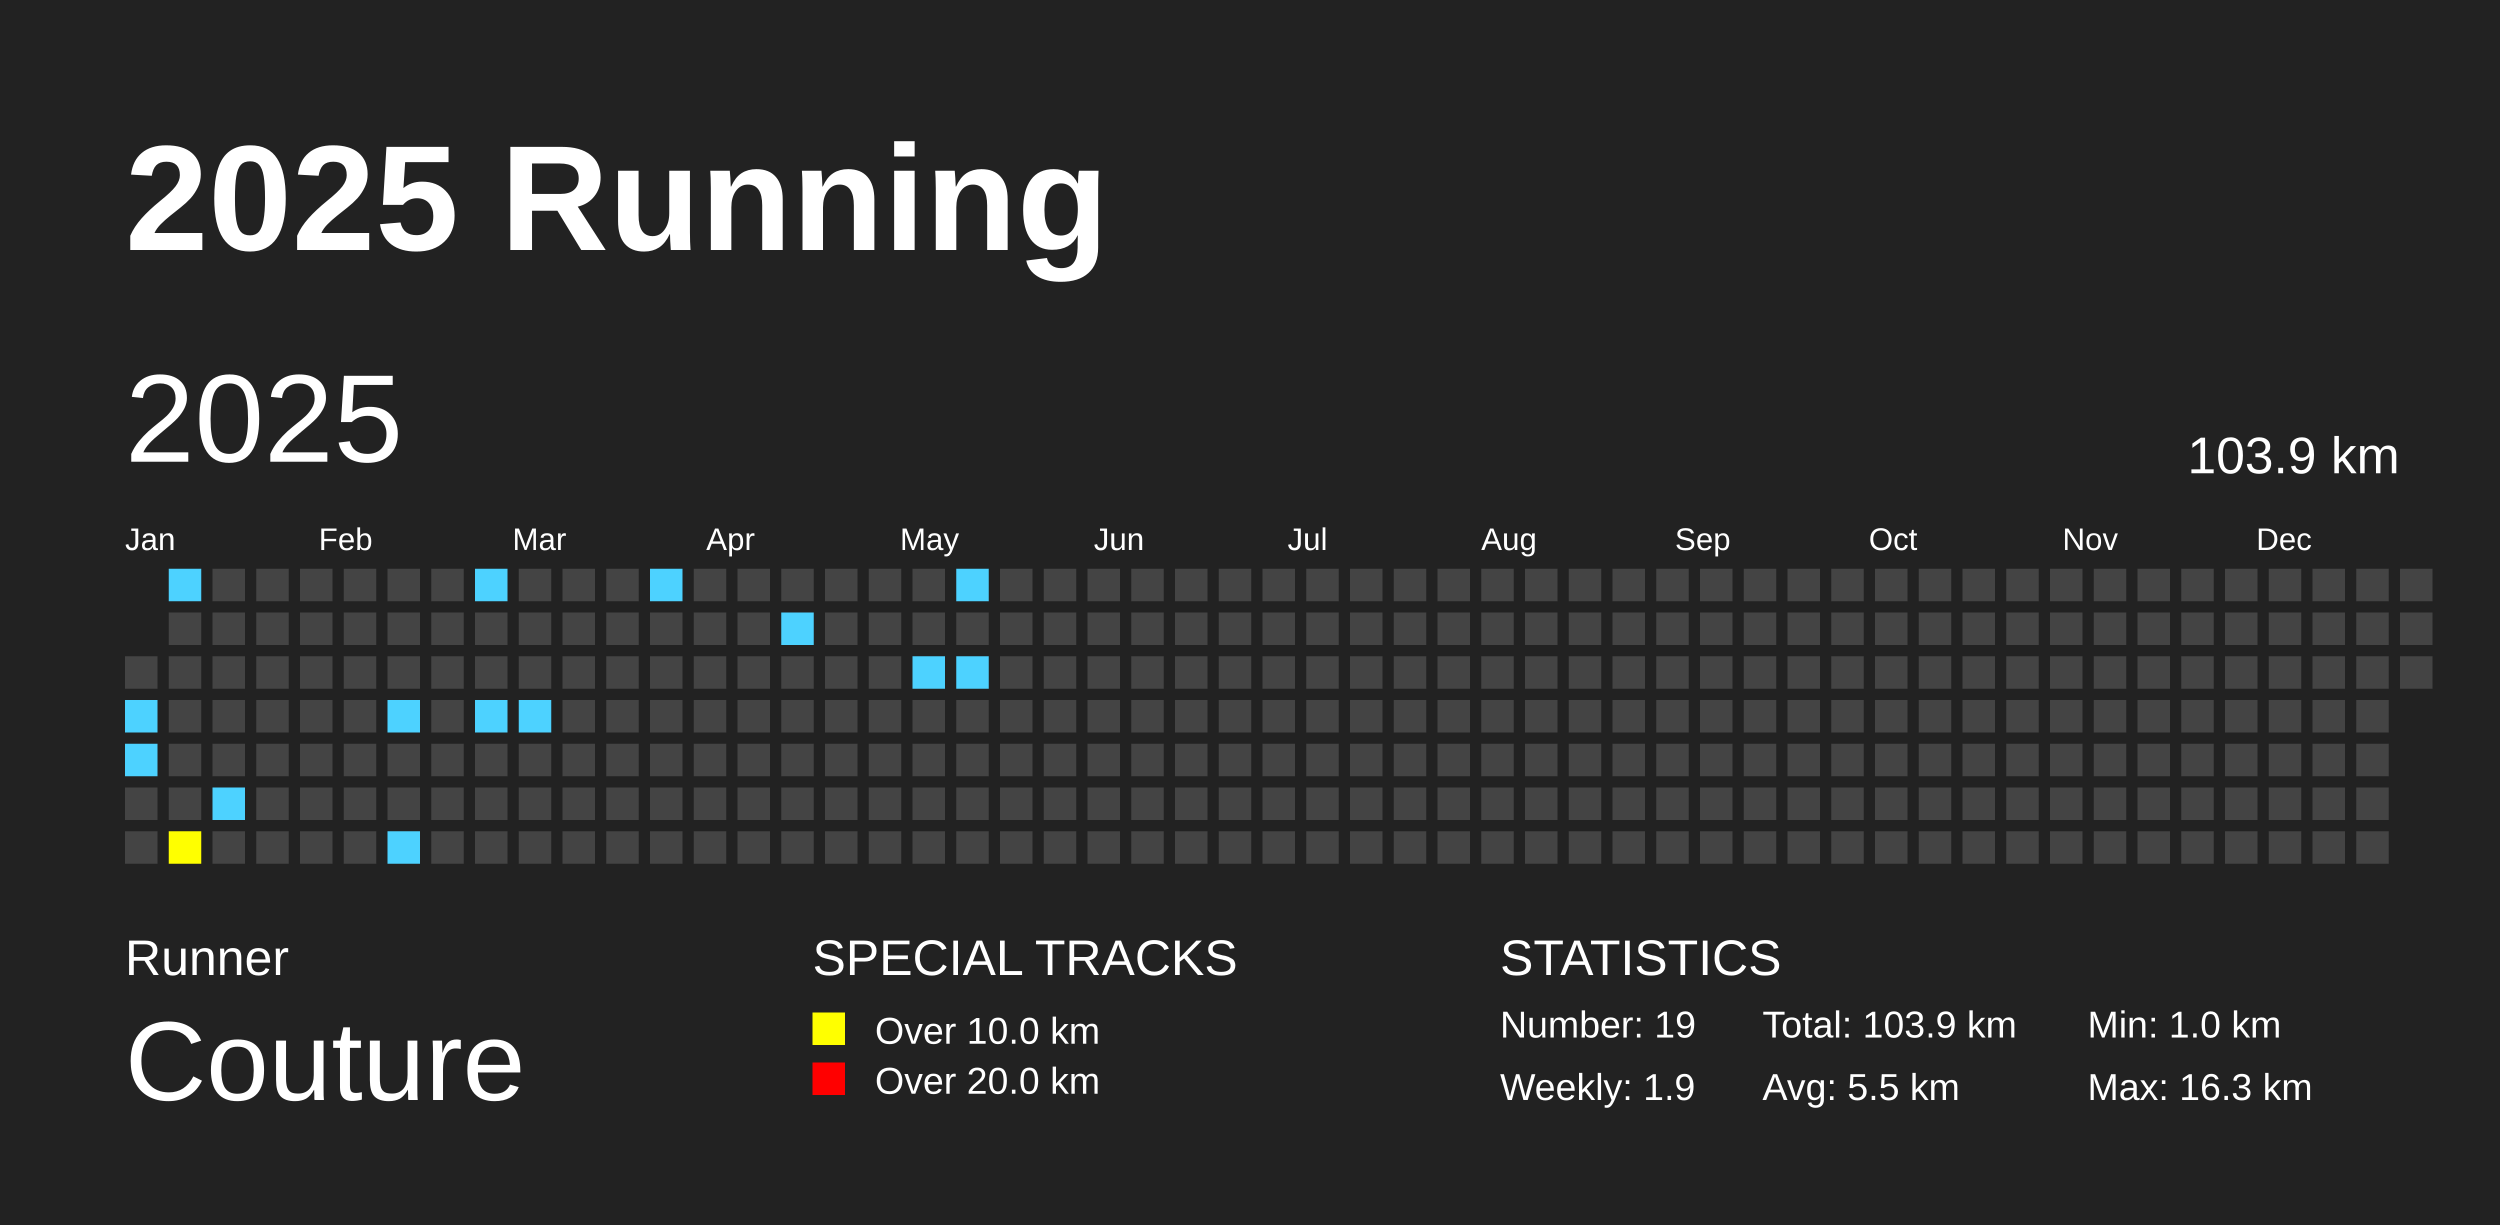
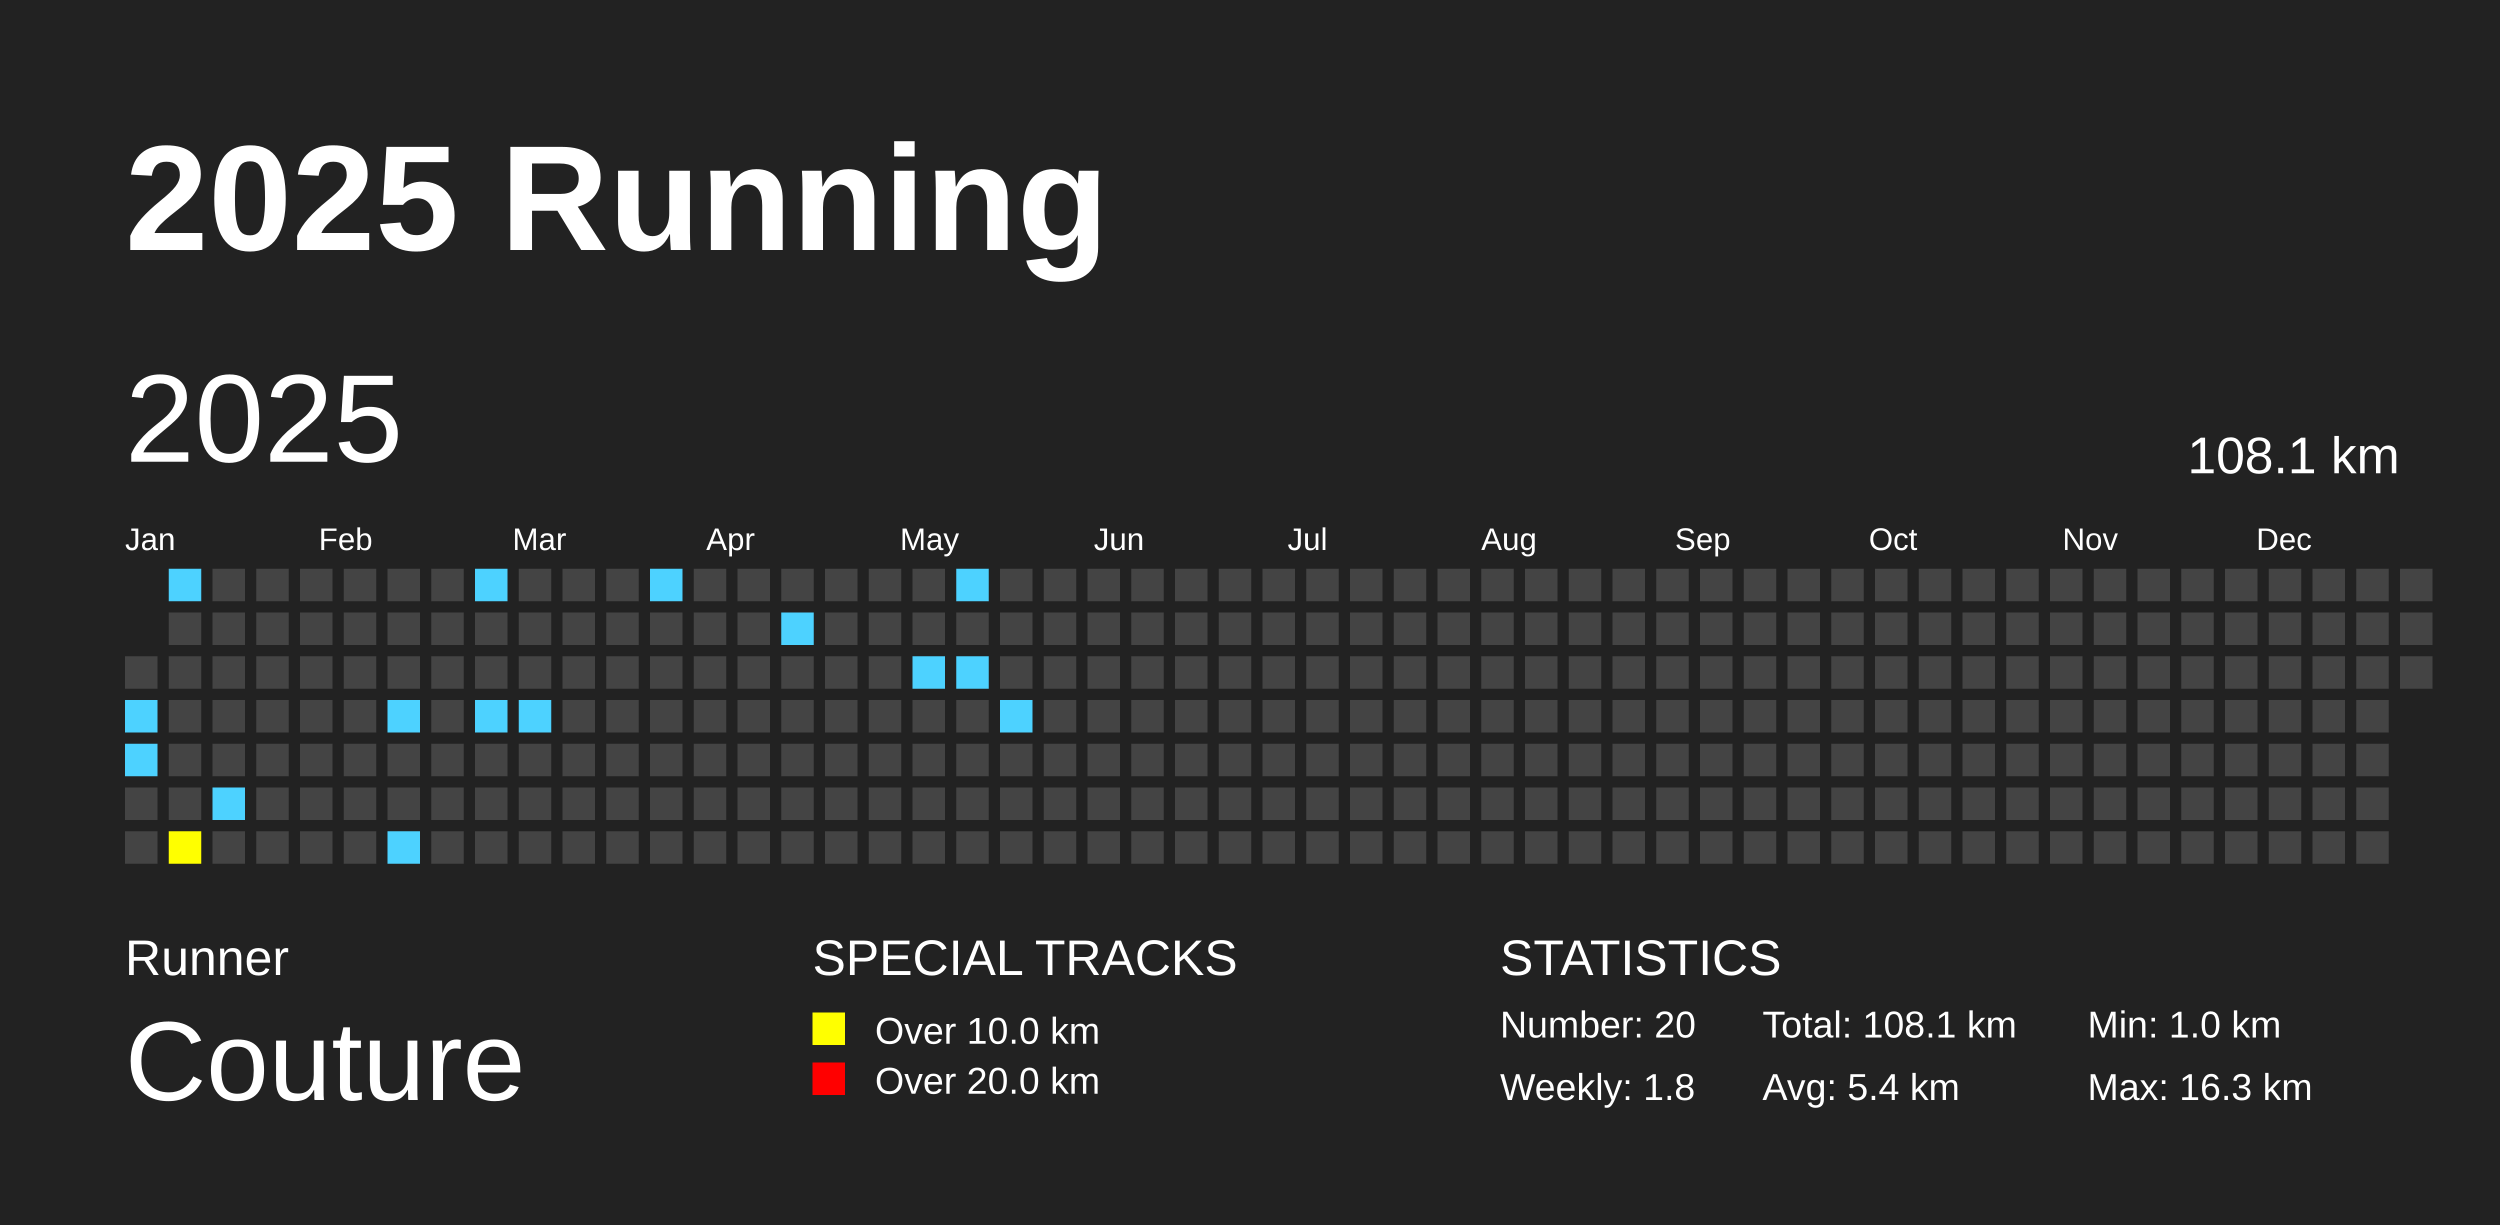
<svg xmlns="http://www.w3.org/2000/svg" baseProfile="full" height="98mm" version="1.1" viewBox="0,0,200,98" width="200mm">
  <defs />
  <rect fill="#222222" height="98" width="200" x="0" y="0" />
  <text fill="#FFFFFF" style="font-size:12px; font-family:Arial; font-weight:bold;" x="10" y="20">2025 Running</text>
  <text fill="#FFFFFF" style="font-size:4px; font-family:Arial" x="10" y="78">Runner</text>
  <text fill="#FFFFFF" style="font-size:9px; font-family:Arial" x="10" y="88">Couture</text>
  <text fill="#FFFFFF" style="font-size:4px; font-family:Arial" x="65" y="78">SPECIAL TRACKS</text>
  <rect fill="yellow" height="2.6" width="2.6" x="65" y="81" />
  <text fill="#FFFFFF" style="font-size:3px; font-family:Arial" x="70" y="83.5">Over 10.0 km</text>
  <rect fill="red" height="2.6" width="2.6" x="65" y="85" />
  <text fill="#FFFFFF" style="font-size:3px; font-family:Arial" x="70" y="87.5">Over 20.0 km</text>
  <text fill="#FFFFFF" style="font-size:4px; font-family:Arial" x="120" y="78">STATISTICS</text>
-   <text fill="#FFFFFF" style="font-size:3px; font-family:Arial" x="120" y="83">Number: 19</text>
-   <text fill="#FFFFFF" style="font-size:3px; font-family:Arial" x="120" y="88">Weekly: 1.9</text>
-   <text fill="#FFFFFF" style="font-size:3px; font-family:Arial" x="141" y="83">Total: 103.9 km</text>
-   <text fill="#FFFFFF" style="font-size:3px; font-family:Arial" x="141" y="88">Avg: 5.5 km</text>
+   <text fill="#FFFFFF" style="font-size:3px; font-family:Arial" x="120" y="83">Number: 20</text>
+   <text fill="#FFFFFF" style="font-size:3px; font-family:Arial" x="120" y="88">Weekly: 1.8</text>
+   <text fill="#FFFFFF" style="font-size:3px; font-family:Arial" x="141" y="83">Total: 108.1 km</text>
+   <text fill="#FFFFFF" style="font-size:3px; font-family:Arial" x="141" y="88">Avg: 5.4 km</text>
  <text fill="#FFFFFF" style="font-size:3px; font-family:Arial" x="167" y="83">Min: 1.0 km</text>
  <text fill="#FFFFFF" style="font-size:3px; font-family:Arial" x="167" y="88">Max: 16.3 km</text>
  <text dominant-baseline="hanging" fill="#FFFFFF" style="font-size:10.0px; font-family:Arial;" x="10" y="30">2025</text>
-   <text dominant-baseline="hanging" fill="#FFFFFF" style="font-size:4.125px; font-family:Arial;" x="175" y="35">103.9 km</text>
+   <text dominant-baseline="hanging" fill="#FFFFFF" style="font-size:4.125px; font-family:Arial;" x="175" y="35">108.1 km</text>
  <text fill="#FFFFFF" style="font-size:2.5px; font-family:Arial" x="10.0" y="44">Jan</text>
  <text fill="#FFFFFF" style="font-size:2.5px; font-family:Arial" x="25.5" y="44">Feb</text>
  <text fill="#FFFFFF" style="font-size:2.5px; font-family:Arial" x="41.0" y="44">Mar</text>
  <text fill="#FFFFFF" style="font-size:2.5px; font-family:Arial" x="56.5" y="44">Apr</text>
  <text fill="#FFFFFF" style="font-size:2.5px; font-family:Arial" x="72.0" y="44">May</text>
  <text fill="#FFFFFF" style="font-size:2.5px; font-family:Arial" x="87.5" y="44">Jun</text>
  <text fill="#FFFFFF" style="font-size:2.5px; font-family:Arial" x="103.0" y="44">Jul</text>
  <text fill="#FFFFFF" style="font-size:2.5px; font-family:Arial" x="118.5" y="44">Aug</text>
  <text fill="#FFFFFF" style="font-size:2.5px; font-family:Arial" x="134.0" y="44">Sep</text>
  <text fill="#FFFFFF" style="font-size:2.5px; font-family:Arial" x="149.5" y="44">Oct</text>
  <text fill="#FFFFFF" style="font-size:2.5px; font-family:Arial" x="165.0" y="44">Nov</text>
  <text fill="#FFFFFF" style="font-size:2.5px; font-family:Arial" x="180.5" y="44">Dec</text>
  <rect fill="#444444" height="2.6" width="2.6" x="10.0" y="52.5" />
  <rect fill="#4DD2FF" height="2.6" width="2.6" x="10.0" y="56.0" />
  <rect fill="#4DD2FF" height="2.6" width="2.6" x="10.0" y="59.5" />
  <rect fill="#444444" height="2.6" width="2.6" x="10.0" y="63.0" />
  <rect fill="#444444" height="2.6" width="2.6" x="10.0" y="66.5" />
  <rect fill="#4DD2FF" height="2.6" width="2.6" x="13.5" y="45.5" />
  <rect fill="#444444" height="2.6" width="2.6" x="13.5" y="49.0" />
  <rect fill="#444444" height="2.6" width="2.6" x="13.5" y="52.5" />
  <rect fill="#444444" height="2.6" width="2.6" x="13.5" y="56.0" />
  <rect fill="#444444" height="2.6" width="2.6" x="13.5" y="59.5" />
  <rect fill="#444444" height="2.6" width="2.6" x="13.5" y="63.0" />
  <rect fill="yellow" height="2.6" width="2.6" x="13.5" y="66.5" />
  <rect fill="#444444" height="2.6" width="2.6" x="17.0" y="45.5" />
  <rect fill="#444444" height="2.6" width="2.6" x="17.0" y="49.0" />
  <rect fill="#444444" height="2.6" width="2.6" x="17.0" y="52.5" />
  <rect fill="#444444" height="2.6" width="2.6" x="17.0" y="56.0" />
  <rect fill="#444444" height="2.6" width="2.6" x="17.0" y="59.5" />
  <rect fill="#4DD2FF" height="2.6" width="2.6" x="17.0" y="63.0" />
  <rect fill="#444444" height="2.6" width="2.6" x="17.0" y="66.5" />
  <rect fill="#444444" height="2.6" width="2.6" x="20.5" y="45.5" />
  <rect fill="#444444" height="2.6" width="2.6" x="20.5" y="49.0" />
  <rect fill="#444444" height="2.6" width="2.6" x="20.5" y="52.5" />
  <rect fill="#444444" height="2.6" width="2.6" x="20.5" y="56.0" />
  <rect fill="#444444" height="2.6" width="2.6" x="20.5" y="59.5" />
  <rect fill="#444444" height="2.6" width="2.6" x="20.5" y="63.0" />
  <rect fill="#444444" height="2.6" width="2.6" x="20.5" y="66.5" />
  <rect fill="#444444" height="2.6" width="2.6" x="24.0" y="45.5" />
  <rect fill="#444444" height="2.6" width="2.6" x="24.0" y="49.0" />
  <rect fill="#444444" height="2.6" width="2.6" x="24.0" y="52.5" />
  <rect fill="#444444" height="2.6" width="2.6" x="24.0" y="56.0" />
  <rect fill="#444444" height="2.6" width="2.6" x="24.0" y="59.5" />
  <rect fill="#444444" height="2.6" width="2.6" x="24.0" y="63.0" />
  <rect fill="#444444" height="2.6" width="2.6" x="24.0" y="66.5" />
  <rect fill="#444444" height="2.6" width="2.6" x="27.5" y="45.5" />
  <rect fill="#444444" height="2.6" width="2.6" x="27.5" y="49.0" />
  <rect fill="#444444" height="2.6" width="2.6" x="27.5" y="52.5" />
  <rect fill="#444444" height="2.6" width="2.6" x="27.5" y="56.0" />
  <rect fill="#444444" height="2.6" width="2.6" x="27.5" y="59.5" />
  <rect fill="#444444" height="2.6" width="2.6" x="27.5" y="63.0" />
  <rect fill="#444444" height="2.6" width="2.6" x="27.5" y="66.5" />
  <rect fill="#444444" height="2.6" width="2.6" x="31.0" y="45.5" />
  <rect fill="#444444" height="2.6" width="2.6" x="31.0" y="49.0" />
  <rect fill="#444444" height="2.6" width="2.6" x="31.0" y="52.5" />
  <rect fill="#4DD2FF" height="2.6" width="2.6" x="31.0" y="56.0" />
  <rect fill="#444444" height="2.6" width="2.6" x="31.0" y="59.5" />
  <rect fill="#444444" height="2.6" width="2.6" x="31.0" y="63.0" />
  <rect fill="#4DD2FF" height="2.6" width="2.6" x="31.0" y="66.5" />
  <rect fill="#444444" height="2.6" width="2.6" x="34.5" y="45.5" />
  <rect fill="#444444" height="2.6" width="2.6" x="34.5" y="49.0" />
  <rect fill="#444444" height="2.6" width="2.6" x="34.5" y="52.5" />
  <rect fill="#444444" height="2.6" width="2.6" x="34.5" y="56.0" />
  <rect fill="#444444" height="2.6" width="2.6" x="34.5" y="59.5" />
  <rect fill="#444444" height="2.6" width="2.6" x="34.5" y="63.0" />
  <rect fill="#444444" height="2.6" width="2.6" x="34.5" y="66.5" />
  <rect fill="#4DD2FF" height="2.6" width="2.6" x="38.0" y="45.5" />
  <rect fill="#444444" height="2.6" width="2.6" x="38.0" y="49.0" />
  <rect fill="#444444" height="2.6" width="2.6" x="38.0" y="52.5" />
  <rect fill="#4DD2FF" height="2.6" width="2.6" x="38.0" y="56.0" />
  <rect fill="#444444" height="2.6" width="2.6" x="38.0" y="59.5" />
  <rect fill="#444444" height="2.6" width="2.6" x="38.0" y="63.0" />
  <rect fill="#444444" height="2.6" width="2.6" x="38.0" y="66.5" />
  <rect fill="#444444" height="2.6" width="2.6" x="41.5" y="45.5" />
  <rect fill="#444444" height="2.6" width="2.6" x="41.5" y="49.0" />
  <rect fill="#444444" height="2.6" width="2.6" x="41.5" y="52.5" />
  <rect fill="#4DD2FF" height="2.6" width="2.6" x="41.5" y="56.0" />
  <rect fill="#444444" height="2.6" width="2.6" x="41.5" y="59.5" />
  <rect fill="#444444" height="2.6" width="2.6" x="41.5" y="63.0" />
  <rect fill="#444444" height="2.6" width="2.6" x="41.5" y="66.5" />
  <rect fill="#444444" height="2.6" width="2.6" x="45.0" y="45.5" />
  <rect fill="#444444" height="2.6" width="2.6" x="45.0" y="49.0" />
  <rect fill="#444444" height="2.6" width="2.6" x="45.0" y="52.5" />
  <rect fill="#444444" height="2.6" width="2.6" x="45.0" y="56.0" />
  <rect fill="#444444" height="2.6" width="2.6" x="45.0" y="59.5" />
  <rect fill="#444444" height="2.6" width="2.6" x="45.0" y="63.0" />
  <rect fill="#444444" height="2.6" width="2.6" x="45.0" y="66.5" />
  <rect fill="#444444" height="2.6" width="2.6" x="48.5" y="45.5" />
  <rect fill="#444444" height="2.6" width="2.6" x="48.5" y="49.0" />
  <rect fill="#444444" height="2.6" width="2.6" x="48.5" y="52.5" />
  <rect fill="#444444" height="2.6" width="2.6" x="48.5" y="56.0" />
  <rect fill="#444444" height="2.6" width="2.6" x="48.5" y="59.5" />
  <rect fill="#444444" height="2.6" width="2.6" x="48.5" y="63.0" />
  <rect fill="#444444" height="2.6" width="2.6" x="48.5" y="66.5" />
  <rect fill="#4DD2FF" height="2.6" width="2.6" x="52.0" y="45.5" />
  <rect fill="#444444" height="2.6" width="2.6" x="52.0" y="49.0" />
  <rect fill="#444444" height="2.6" width="2.6" x="52.0" y="52.5" />
  <rect fill="#444444" height="2.6" width="2.6" x="52.0" y="56.0" />
  <rect fill="#444444" height="2.6" width="2.6" x="52.0" y="59.5" />
  <rect fill="#444444" height="2.6" width="2.6" x="52.0" y="63.0" />
  <rect fill="#444444" height="2.6" width="2.6" x="52.0" y="66.5" />
  <rect fill="#444444" height="2.6" width="2.6" x="55.5" y="45.5" />
  <rect fill="#444444" height="2.6" width="2.6" x="55.5" y="49.0" />
  <rect fill="#444444" height="2.6" width="2.6" x="55.5" y="52.5" />
  <rect fill="#444444" height="2.6" width="2.6" x="55.5" y="56.0" />
  <rect fill="#444444" height="2.6" width="2.6" x="55.5" y="59.5" />
  <rect fill="#444444" height="2.6" width="2.6" x="55.5" y="63.0" />
  <rect fill="#444444" height="2.6" width="2.6" x="55.5" y="66.5" />
  <rect fill="#444444" height="2.6" width="2.6" x="59.0" y="45.5" />
  <rect fill="#444444" height="2.6" width="2.6" x="59.0" y="49.0" />
  <rect fill="#444444" height="2.6" width="2.6" x="59.0" y="52.5" />
  <rect fill="#444444" height="2.6" width="2.6" x="59.0" y="56.0" />
  <rect fill="#444444" height="2.6" width="2.6" x="59.0" y="59.5" />
  <rect fill="#444444" height="2.6" width="2.6" x="59.0" y="63.0" />
  <rect fill="#444444" height="2.6" width="2.6" x="59.0" y="66.5" />
  <rect fill="#444444" height="2.6" width="2.6" x="62.5" y="45.5" />
  <rect fill="#4DD2FF" height="2.6" width="2.6" x="62.5" y="49.0" />
  <rect fill="#444444" height="2.6" width="2.6" x="62.5" y="52.5" />
  <rect fill="#444444" height="2.6" width="2.6" x="62.5" y="56.0" />
  <rect fill="#444444" height="2.6" width="2.6" x="62.5" y="59.5" />
  <rect fill="#444444" height="2.6" width="2.6" x="62.5" y="63.0" />
  <rect fill="#444444" height="2.6" width="2.6" x="62.5" y="66.5" />
  <rect fill="#444444" height="2.6" width="2.6" x="66.0" y="45.5" />
  <rect fill="#444444" height="2.6" width="2.6" x="66.0" y="49.0" />
  <rect fill="#444444" height="2.6" width="2.6" x="66.0" y="52.5" />
  <rect fill="#444444" height="2.6" width="2.6" x="66.0" y="56.0" />
  <rect fill="#444444" height="2.6" width="2.6" x="66.0" y="59.5" />
  <rect fill="#444444" height="2.6" width="2.6" x="66.0" y="63.0" />
  <rect fill="#444444" height="2.6" width="2.6" x="66.0" y="66.5" />
  <rect fill="#444444" height="2.6" width="2.6" x="69.5" y="45.5" />
  <rect fill="#444444" height="2.6" width="2.6" x="69.5" y="49.0" />
  <rect fill="#444444" height="2.6" width="2.6" x="69.5" y="52.5" />
  <rect fill="#444444" height="2.6" width="2.6" x="69.5" y="56.0" />
  <rect fill="#444444" height="2.6" width="2.6" x="69.5" y="59.5" />
  <rect fill="#444444" height="2.6" width="2.6" x="69.5" y="63.0" />
  <rect fill="#444444" height="2.6" width="2.6" x="69.5" y="66.5" />
  <rect fill="#444444" height="2.6" width="2.6" x="73.0" y="45.5" />
  <rect fill="#444444" height="2.6" width="2.6" x="73.0" y="49.0" />
  <rect fill="#4DD2FF" height="2.6" width="2.6" x="73.0" y="52.5" />
  <rect fill="#444444" height="2.6" width="2.6" x="73.0" y="56.0" />
  <rect fill="#444444" height="2.6" width="2.6" x="73.0" y="59.5" />
  <rect fill="#444444" height="2.6" width="2.6" x="73.0" y="63.0" />
  <rect fill="#444444" height="2.6" width="2.6" x="73.0" y="66.5" />
  <rect fill="#4DD2FF" height="2.6" width="2.6" x="76.5" y="45.5" />
  <rect fill="#444444" height="2.6" width="2.6" x="76.5" y="49.0" />
  <rect fill="#4DD2FF" height="2.6" width="2.6" x="76.5" y="52.5" />
  <rect fill="#444444" height="2.6" width="2.6" x="76.5" y="56.0" />
  <rect fill="#444444" height="2.6" width="2.6" x="76.5" y="59.5" />
  <rect fill="#444444" height="2.6" width="2.6" x="76.5" y="63.0" />
  <rect fill="#444444" height="2.6" width="2.6" x="76.5" y="66.5" />
  <rect fill="#444444" height="2.6" width="2.6" x="80.0" y="45.5" />
  <rect fill="#444444" height="2.6" width="2.6" x="80.0" y="49.0" />
  <rect fill="#444444" height="2.6" width="2.6" x="80.0" y="52.5" />
-   <rect fill="#444444" height="2.6" width="2.6" x="80.0" y="56.0" />
+   <rect fill="#4DD2FF" height="2.6" width="2.6" x="80.0" y="56.0" />
  <rect fill="#444444" height="2.6" width="2.6" x="80.0" y="59.5" />
  <rect fill="#444444" height="2.6" width="2.6" x="80.0" y="63.0" />
  <rect fill="#444444" height="2.6" width="2.6" x="80.0" y="66.5" />
  <rect fill="#444444" height="2.6" width="2.6" x="83.5" y="45.5" />
  <rect fill="#444444" height="2.6" width="2.6" x="83.5" y="49.0" />
  <rect fill="#444444" height="2.6" width="2.6" x="83.5" y="52.5" />
  <rect fill="#444444" height="2.6" width="2.6" x="83.5" y="56.0" />
  <rect fill="#444444" height="2.6" width="2.6" x="83.5" y="59.5" />
  <rect fill="#444444" height="2.6" width="2.6" x="83.5" y="63.0" />
  <rect fill="#444444" height="2.6" width="2.6" x="83.5" y="66.5" />
  <rect fill="#444444" height="2.6" width="2.6" x="87.0" y="45.5" />
  <rect fill="#444444" height="2.6" width="2.6" x="87.0" y="49.0" />
  <rect fill="#444444" height="2.6" width="2.6" x="87.0" y="52.5" />
  <rect fill="#444444" height="2.6" width="2.6" x="87.0" y="56.0" />
  <rect fill="#444444" height="2.6" width="2.6" x="87.0" y="59.5" />
  <rect fill="#444444" height="2.6" width="2.6" x="87.0" y="63.0" />
  <rect fill="#444444" height="2.6" width="2.6" x="87.0" y="66.5" />
  <rect fill="#444444" height="2.6" width="2.6" x="90.5" y="45.5" />
  <rect fill="#444444" height="2.6" width="2.6" x="90.5" y="49.0" />
  <rect fill="#444444" height="2.6" width="2.6" x="90.5" y="52.5" />
  <rect fill="#444444" height="2.6" width="2.6" x="90.5" y="56.0" />
  <rect fill="#444444" height="2.6" width="2.6" x="90.5" y="59.5" />
  <rect fill="#444444" height="2.6" width="2.6" x="90.5" y="63.0" />
  <rect fill="#444444" height="2.6" width="2.6" x="90.5" y="66.5" />
  <rect fill="#444444" height="2.6" width="2.6" x="94.0" y="45.5" />
  <rect fill="#444444" height="2.6" width="2.6" x="94.0" y="49.0" />
  <rect fill="#444444" height="2.6" width="2.6" x="94.0" y="52.5" />
  <rect fill="#444444" height="2.6" width="2.6" x="94.0" y="56.0" />
  <rect fill="#444444" height="2.6" width="2.6" x="94.0" y="59.5" />
  <rect fill="#444444" height="2.6" width="2.6" x="94.0" y="63.0" />
  <rect fill="#444444" height="2.6" width="2.6" x="94.0" y="66.5" />
  <rect fill="#444444" height="2.6" width="2.6" x="97.5" y="45.5" />
  <rect fill="#444444" height="2.6" width="2.6" x="97.5" y="49.0" />
  <rect fill="#444444" height="2.6" width="2.6" x="97.5" y="52.5" />
  <rect fill="#444444" height="2.6" width="2.6" x="97.5" y="56.0" />
  <rect fill="#444444" height="2.6" width="2.6" x="97.5" y="59.5" />
  <rect fill="#444444" height="2.6" width="2.6" x="97.5" y="63.0" />
  <rect fill="#444444" height="2.6" width="2.6" x="97.5" y="66.5" />
  <rect fill="#444444" height="2.6" width="2.6" x="101.0" y="45.5" />
  <rect fill="#444444" height="2.6" width="2.6" x="101.0" y="49.0" />
  <rect fill="#444444" height="2.6" width="2.6" x="101.0" y="52.5" />
  <rect fill="#444444" height="2.6" width="2.6" x="101.0" y="56.0" />
  <rect fill="#444444" height="2.6" width="2.6" x="101.0" y="59.5" />
  <rect fill="#444444" height="2.6" width="2.6" x="101.0" y="63.0" />
  <rect fill="#444444" height="2.6" width="2.6" x="101.0" y="66.5" />
  <rect fill="#444444" height="2.6" width="2.6" x="104.5" y="45.5" />
  <rect fill="#444444" height="2.6" width="2.6" x="104.5" y="49.0" />
  <rect fill="#444444" height="2.6" width="2.6" x="104.5" y="52.5" />
  <rect fill="#444444" height="2.6" width="2.6" x="104.5" y="56.0" />
  <rect fill="#444444" height="2.6" width="2.6" x="104.5" y="59.5" />
  <rect fill="#444444" height="2.6" width="2.6" x="104.5" y="63.0" />
  <rect fill="#444444" height="2.6" width="2.6" x="104.5" y="66.5" />
  <rect fill="#444444" height="2.6" width="2.6" x="108.0" y="45.5" />
  <rect fill="#444444" height="2.6" width="2.6" x="108.0" y="49.0" />
  <rect fill="#444444" height="2.6" width="2.6" x="108.0" y="52.5" />
  <rect fill="#444444" height="2.6" width="2.6" x="108.0" y="56.0" />
  <rect fill="#444444" height="2.6" width="2.6" x="108.0" y="59.5" />
  <rect fill="#444444" height="2.6" width="2.6" x="108.0" y="63.0" />
  <rect fill="#444444" height="2.6" width="2.6" x="108.0" y="66.5" />
  <rect fill="#444444" height="2.6" width="2.6" x="111.5" y="45.5" />
  <rect fill="#444444" height="2.6" width="2.6" x="111.5" y="49.0" />
  <rect fill="#444444" height="2.6" width="2.6" x="111.5" y="52.5" />
  <rect fill="#444444" height="2.6" width="2.6" x="111.5" y="56.0" />
  <rect fill="#444444" height="2.6" width="2.6" x="111.5" y="59.5" />
  <rect fill="#444444" height="2.6" width="2.6" x="111.5" y="63.0" />
  <rect fill="#444444" height="2.6" width="2.6" x="111.5" y="66.5" />
  <rect fill="#444444" height="2.6" width="2.6" x="115.0" y="45.5" />
  <rect fill="#444444" height="2.6" width="2.6" x="115.0" y="49.0" />
  <rect fill="#444444" height="2.6" width="2.6" x="115.0" y="52.5" />
  <rect fill="#444444" height="2.6" width="2.6" x="115.0" y="56.0" />
  <rect fill="#444444" height="2.6" width="2.6" x="115.0" y="59.5" />
  <rect fill="#444444" height="2.6" width="2.6" x="115.0" y="63.0" />
  <rect fill="#444444" height="2.6" width="2.6" x="115.0" y="66.5" />
  <rect fill="#444444" height="2.6" width="2.6" x="118.5" y="45.5" />
  <rect fill="#444444" height="2.6" width="2.6" x="118.5" y="49.0" />
  <rect fill="#444444" height="2.6" width="2.6" x="118.5" y="52.5" />
  <rect fill="#444444" height="2.6" width="2.6" x="118.5" y="56.0" />
  <rect fill="#444444" height="2.6" width="2.6" x="118.5" y="59.5" />
  <rect fill="#444444" height="2.6" width="2.6" x="118.5" y="63.0" />
  <rect fill="#444444" height="2.6" width="2.6" x="118.5" y="66.5" />
  <rect fill="#444444" height="2.6" width="2.6" x="122.0" y="45.5" />
  <rect fill="#444444" height="2.6" width="2.6" x="122.0" y="49.0" />
  <rect fill="#444444" height="2.6" width="2.6" x="122.0" y="52.5" />
  <rect fill="#444444" height="2.6" width="2.6" x="122.0" y="56.0" />
  <rect fill="#444444" height="2.6" width="2.6" x="122.0" y="59.5" />
  <rect fill="#444444" height="2.6" width="2.6" x="122.0" y="63.0" />
  <rect fill="#444444" height="2.6" width="2.6" x="122.0" y="66.5" />
  <rect fill="#444444" height="2.6" width="2.6" x="125.5" y="45.5" />
  <rect fill="#444444" height="2.6" width="2.6" x="125.5" y="49.0" />
  <rect fill="#444444" height="2.6" width="2.6" x="125.5" y="52.5" />
  <rect fill="#444444" height="2.6" width="2.6" x="125.5" y="56.0" />
  <rect fill="#444444" height="2.6" width="2.6" x="125.5" y="59.5" />
  <rect fill="#444444" height="2.6" width="2.6" x="125.5" y="63.0" />
  <rect fill="#444444" height="2.6" width="2.6" x="125.5" y="66.5" />
  <rect fill="#444444" height="2.6" width="2.6" x="129.0" y="45.5" />
  <rect fill="#444444" height="2.6" width="2.6" x="129.0" y="49.0" />
  <rect fill="#444444" height="2.6" width="2.6" x="129.0" y="52.5" />
  <rect fill="#444444" height="2.6" width="2.6" x="129.0" y="56.0" />
  <rect fill="#444444" height="2.6" width="2.6" x="129.0" y="59.5" />
  <rect fill="#444444" height="2.6" width="2.6" x="129.0" y="63.0" />
  <rect fill="#444444" height="2.6" width="2.6" x="129.0" y="66.5" />
  <rect fill="#444444" height="2.6" width="2.6" x="132.5" y="45.5" />
  <rect fill="#444444" height="2.6" width="2.6" x="132.5" y="49.0" />
  <rect fill="#444444" height="2.6" width="2.6" x="132.5" y="52.5" />
  <rect fill="#444444" height="2.6" width="2.6" x="132.5" y="56.0" />
  <rect fill="#444444" height="2.6" width="2.6" x="132.5" y="59.5" />
  <rect fill="#444444" height="2.6" width="2.6" x="132.5" y="63.0" />
  <rect fill="#444444" height="2.6" width="2.6" x="132.5" y="66.5" />
  <rect fill="#444444" height="2.6" width="2.6" x="136.0" y="45.5" />
  <rect fill="#444444" height="2.6" width="2.6" x="136.0" y="49.0" />
  <rect fill="#444444" height="2.6" width="2.6" x="136.0" y="52.5" />
  <rect fill="#444444" height="2.6" width="2.6" x="136.0" y="56.0" />
  <rect fill="#444444" height="2.6" width="2.6" x="136.0" y="59.5" />
  <rect fill="#444444" height="2.6" width="2.6" x="136.0" y="63.0" />
  <rect fill="#444444" height="2.6" width="2.6" x="136.0" y="66.5" />
  <rect fill="#444444" height="2.6" width="2.6" x="139.5" y="45.5" />
  <rect fill="#444444" height="2.6" width="2.6" x="139.5" y="49.0" />
  <rect fill="#444444" height="2.6" width="2.6" x="139.5" y="52.5" />
  <rect fill="#444444" height="2.6" width="2.6" x="139.5" y="56.0" />
  <rect fill="#444444" height="2.6" width="2.6" x="139.5" y="59.5" />
  <rect fill="#444444" height="2.6" width="2.6" x="139.5" y="63.0" />
  <rect fill="#444444" height="2.6" width="2.6" x="139.5" y="66.5" />
  <rect fill="#444444" height="2.6" width="2.6" x="143.0" y="45.5" />
  <rect fill="#444444" height="2.6" width="2.6" x="143.0" y="49.0" />
  <rect fill="#444444" height="2.6" width="2.6" x="143.0" y="52.5" />
  <rect fill="#444444" height="2.6" width="2.6" x="143.0" y="56.0" />
  <rect fill="#444444" height="2.6" width="2.6" x="143.0" y="59.5" />
  <rect fill="#444444" height="2.6" width="2.6" x="143.0" y="63.0" />
  <rect fill="#444444" height="2.6" width="2.6" x="143.0" y="66.5" />
  <rect fill="#444444" height="2.6" width="2.6" x="146.5" y="45.5" />
  <rect fill="#444444" height="2.6" width="2.6" x="146.5" y="49.0" />
  <rect fill="#444444" height="2.6" width="2.6" x="146.5" y="52.5" />
  <rect fill="#444444" height="2.6" width="2.6" x="146.5" y="56.0" />
  <rect fill="#444444" height="2.6" width="2.6" x="146.5" y="59.5" />
  <rect fill="#444444" height="2.6" width="2.6" x="146.5" y="63.0" />
  <rect fill="#444444" height="2.6" width="2.6" x="146.5" y="66.5" />
  <rect fill="#444444" height="2.6" width="2.6" x="150.0" y="45.5" />
  <rect fill="#444444" height="2.6" width="2.6" x="150.0" y="49.0" />
  <rect fill="#444444" height="2.6" width="2.6" x="150.0" y="52.5" />
  <rect fill="#444444" height="2.6" width="2.6" x="150.0" y="56.0" />
  <rect fill="#444444" height="2.6" width="2.6" x="150.0" y="59.5" />
  <rect fill="#444444" height="2.6" width="2.6" x="150.0" y="63.0" />
  <rect fill="#444444" height="2.6" width="2.6" x="150.0" y="66.5" />
  <rect fill="#444444" height="2.6" width="2.6" x="153.5" y="45.5" />
  <rect fill="#444444" height="2.6" width="2.6" x="153.5" y="49.0" />
  <rect fill="#444444" height="2.6" width="2.6" x="153.5" y="52.5" />
  <rect fill="#444444" height="2.6" width="2.6" x="153.5" y="56.0" />
  <rect fill="#444444" height="2.6" width="2.6" x="153.5" y="59.5" />
  <rect fill="#444444" height="2.6" width="2.6" x="153.5" y="63.0" />
  <rect fill="#444444" height="2.6" width="2.6" x="153.5" y="66.5" />
  <rect fill="#444444" height="2.6" width="2.6" x="157.0" y="45.5" />
  <rect fill="#444444" height="2.6" width="2.6" x="157.0" y="49.0" />
  <rect fill="#444444" height="2.6" width="2.6" x="157.0" y="52.5" />
  <rect fill="#444444" height="2.6" width="2.6" x="157.0" y="56.0" />
  <rect fill="#444444" height="2.6" width="2.6" x="157.0" y="59.5" />
  <rect fill="#444444" height="2.6" width="2.6" x="157.0" y="63.0" />
  <rect fill="#444444" height="2.6" width="2.6" x="157.0" y="66.5" />
  <rect fill="#444444" height="2.6" width="2.6" x="160.5" y="45.5" />
  <rect fill="#444444" height="2.6" width="2.6" x="160.5" y="49.0" />
  <rect fill="#444444" height="2.6" width="2.6" x="160.5" y="52.5" />
  <rect fill="#444444" height="2.6" width="2.6" x="160.5" y="56.0" />
  <rect fill="#444444" height="2.6" width="2.6" x="160.5" y="59.5" />
  <rect fill="#444444" height="2.6" width="2.6" x="160.5" y="63.0" />
  <rect fill="#444444" height="2.6" width="2.6" x="160.5" y="66.5" />
  <rect fill="#444444" height="2.6" width="2.6" x="164.0" y="45.5" />
  <rect fill="#444444" height="2.6" width="2.6" x="164.0" y="49.0" />
  <rect fill="#444444" height="2.6" width="2.6" x="164.0" y="52.5" />
  <rect fill="#444444" height="2.6" width="2.6" x="164.0" y="56.0" />
  <rect fill="#444444" height="2.6" width="2.6" x="164.0" y="59.5" />
  <rect fill="#444444" height="2.6" width="2.6" x="164.0" y="63.0" />
  <rect fill="#444444" height="2.6" width="2.6" x="164.0" y="66.5" />
  <rect fill="#444444" height="2.6" width="2.6" x="167.5" y="45.5" />
  <rect fill="#444444" height="2.6" width="2.6" x="167.5" y="49.0" />
  <rect fill="#444444" height="2.6" width="2.6" x="167.5" y="52.5" />
  <rect fill="#444444" height="2.6" width="2.6" x="167.5" y="56.0" />
  <rect fill="#444444" height="2.6" width="2.6" x="167.5" y="59.5" />
  <rect fill="#444444" height="2.6" width="2.6" x="167.5" y="63.0" />
  <rect fill="#444444" height="2.6" width="2.6" x="167.5" y="66.5" />
  <rect fill="#444444" height="2.6" width="2.6" x="171.0" y="45.5" />
  <rect fill="#444444" height="2.6" width="2.6" x="171.0" y="49.0" />
  <rect fill="#444444" height="2.6" width="2.6" x="171.0" y="52.5" />
  <rect fill="#444444" height="2.6" width="2.6" x="171.0" y="56.0" />
  <rect fill="#444444" height="2.6" width="2.6" x="171.0" y="59.5" />
  <rect fill="#444444" height="2.6" width="2.6" x="171.0" y="63.0" />
  <rect fill="#444444" height="2.6" width="2.6" x="171.0" y="66.5" />
  <rect fill="#444444" height="2.6" width="2.6" x="174.5" y="45.5" />
  <rect fill="#444444" height="2.6" width="2.6" x="174.5" y="49.0" />
  <rect fill="#444444" height="2.6" width="2.6" x="174.5" y="52.5" />
  <rect fill="#444444" height="2.6" width="2.6" x="174.5" y="56.0" />
  <rect fill="#444444" height="2.6" width="2.6" x="174.5" y="59.5" />
  <rect fill="#444444" height="2.6" width="2.6" x="174.5" y="63.0" />
  <rect fill="#444444" height="2.6" width="2.6" x="174.5" y="66.5" />
  <rect fill="#444444" height="2.6" width="2.6" x="178.0" y="45.5" />
  <rect fill="#444444" height="2.6" width="2.6" x="178.0" y="49.0" />
  <rect fill="#444444" height="2.6" width="2.6" x="178.0" y="52.5" />
  <rect fill="#444444" height="2.6" width="2.6" x="178.0" y="56.0" />
  <rect fill="#444444" height="2.6" width="2.6" x="178.0" y="59.5" />
  <rect fill="#444444" height="2.6" width="2.6" x="178.0" y="63.0" />
  <rect fill="#444444" height="2.6" width="2.6" x="178.0" y="66.5" />
  <rect fill="#444444" height="2.6" width="2.6" x="181.5" y="45.5" />
  <rect fill="#444444" height="2.6" width="2.6" x="181.5" y="49.0" />
  <rect fill="#444444" height="2.6" width="2.6" x="181.5" y="52.5" />
  <rect fill="#444444" height="2.6" width="2.6" x="181.5" y="56.0" />
  <rect fill="#444444" height="2.6" width="2.6" x="181.5" y="59.5" />
  <rect fill="#444444" height="2.6" width="2.6" x="181.5" y="63.0" />
  <rect fill="#444444" height="2.6" width="2.6" x="181.5" y="66.5" />
  <rect fill="#444444" height="2.6" width="2.6" x="185.0" y="45.5" />
  <rect fill="#444444" height="2.6" width="2.6" x="185.0" y="49.0" />
  <rect fill="#444444" height="2.6" width="2.6" x="185.0" y="52.5" />
  <rect fill="#444444" height="2.6" width="2.6" x="185.0" y="56.0" />
  <rect fill="#444444" height="2.6" width="2.6" x="185.0" y="59.5" />
  <rect fill="#444444" height="2.6" width="2.6" x="185.0" y="63.0" />
  <rect fill="#444444" height="2.6" width="2.6" x="185.0" y="66.5" />
  <rect fill="#444444" height="2.6" width="2.6" x="188.5" y="45.5" />
  <rect fill="#444444" height="2.6" width="2.6" x="188.5" y="49.0" />
  <rect fill="#444444" height="2.6" width="2.6" x="188.5" y="52.5" />
  <rect fill="#444444" height="2.6" width="2.6" x="188.5" y="56.0" />
  <rect fill="#444444" height="2.6" width="2.6" x="188.5" y="59.5" />
  <rect fill="#444444" height="2.6" width="2.6" x="188.5" y="63.0" />
  <rect fill="#444444" height="2.6" width="2.6" x="188.5" y="66.5" />
  <rect fill="#444444" height="2.6" width="2.6" x="192.0" y="45.5" />
  <rect fill="#444444" height="2.6" width="2.6" x="192.0" y="49.0" />
  <rect fill="#444444" height="2.6" width="2.6" x="192.0" y="52.5" />
</svg>
